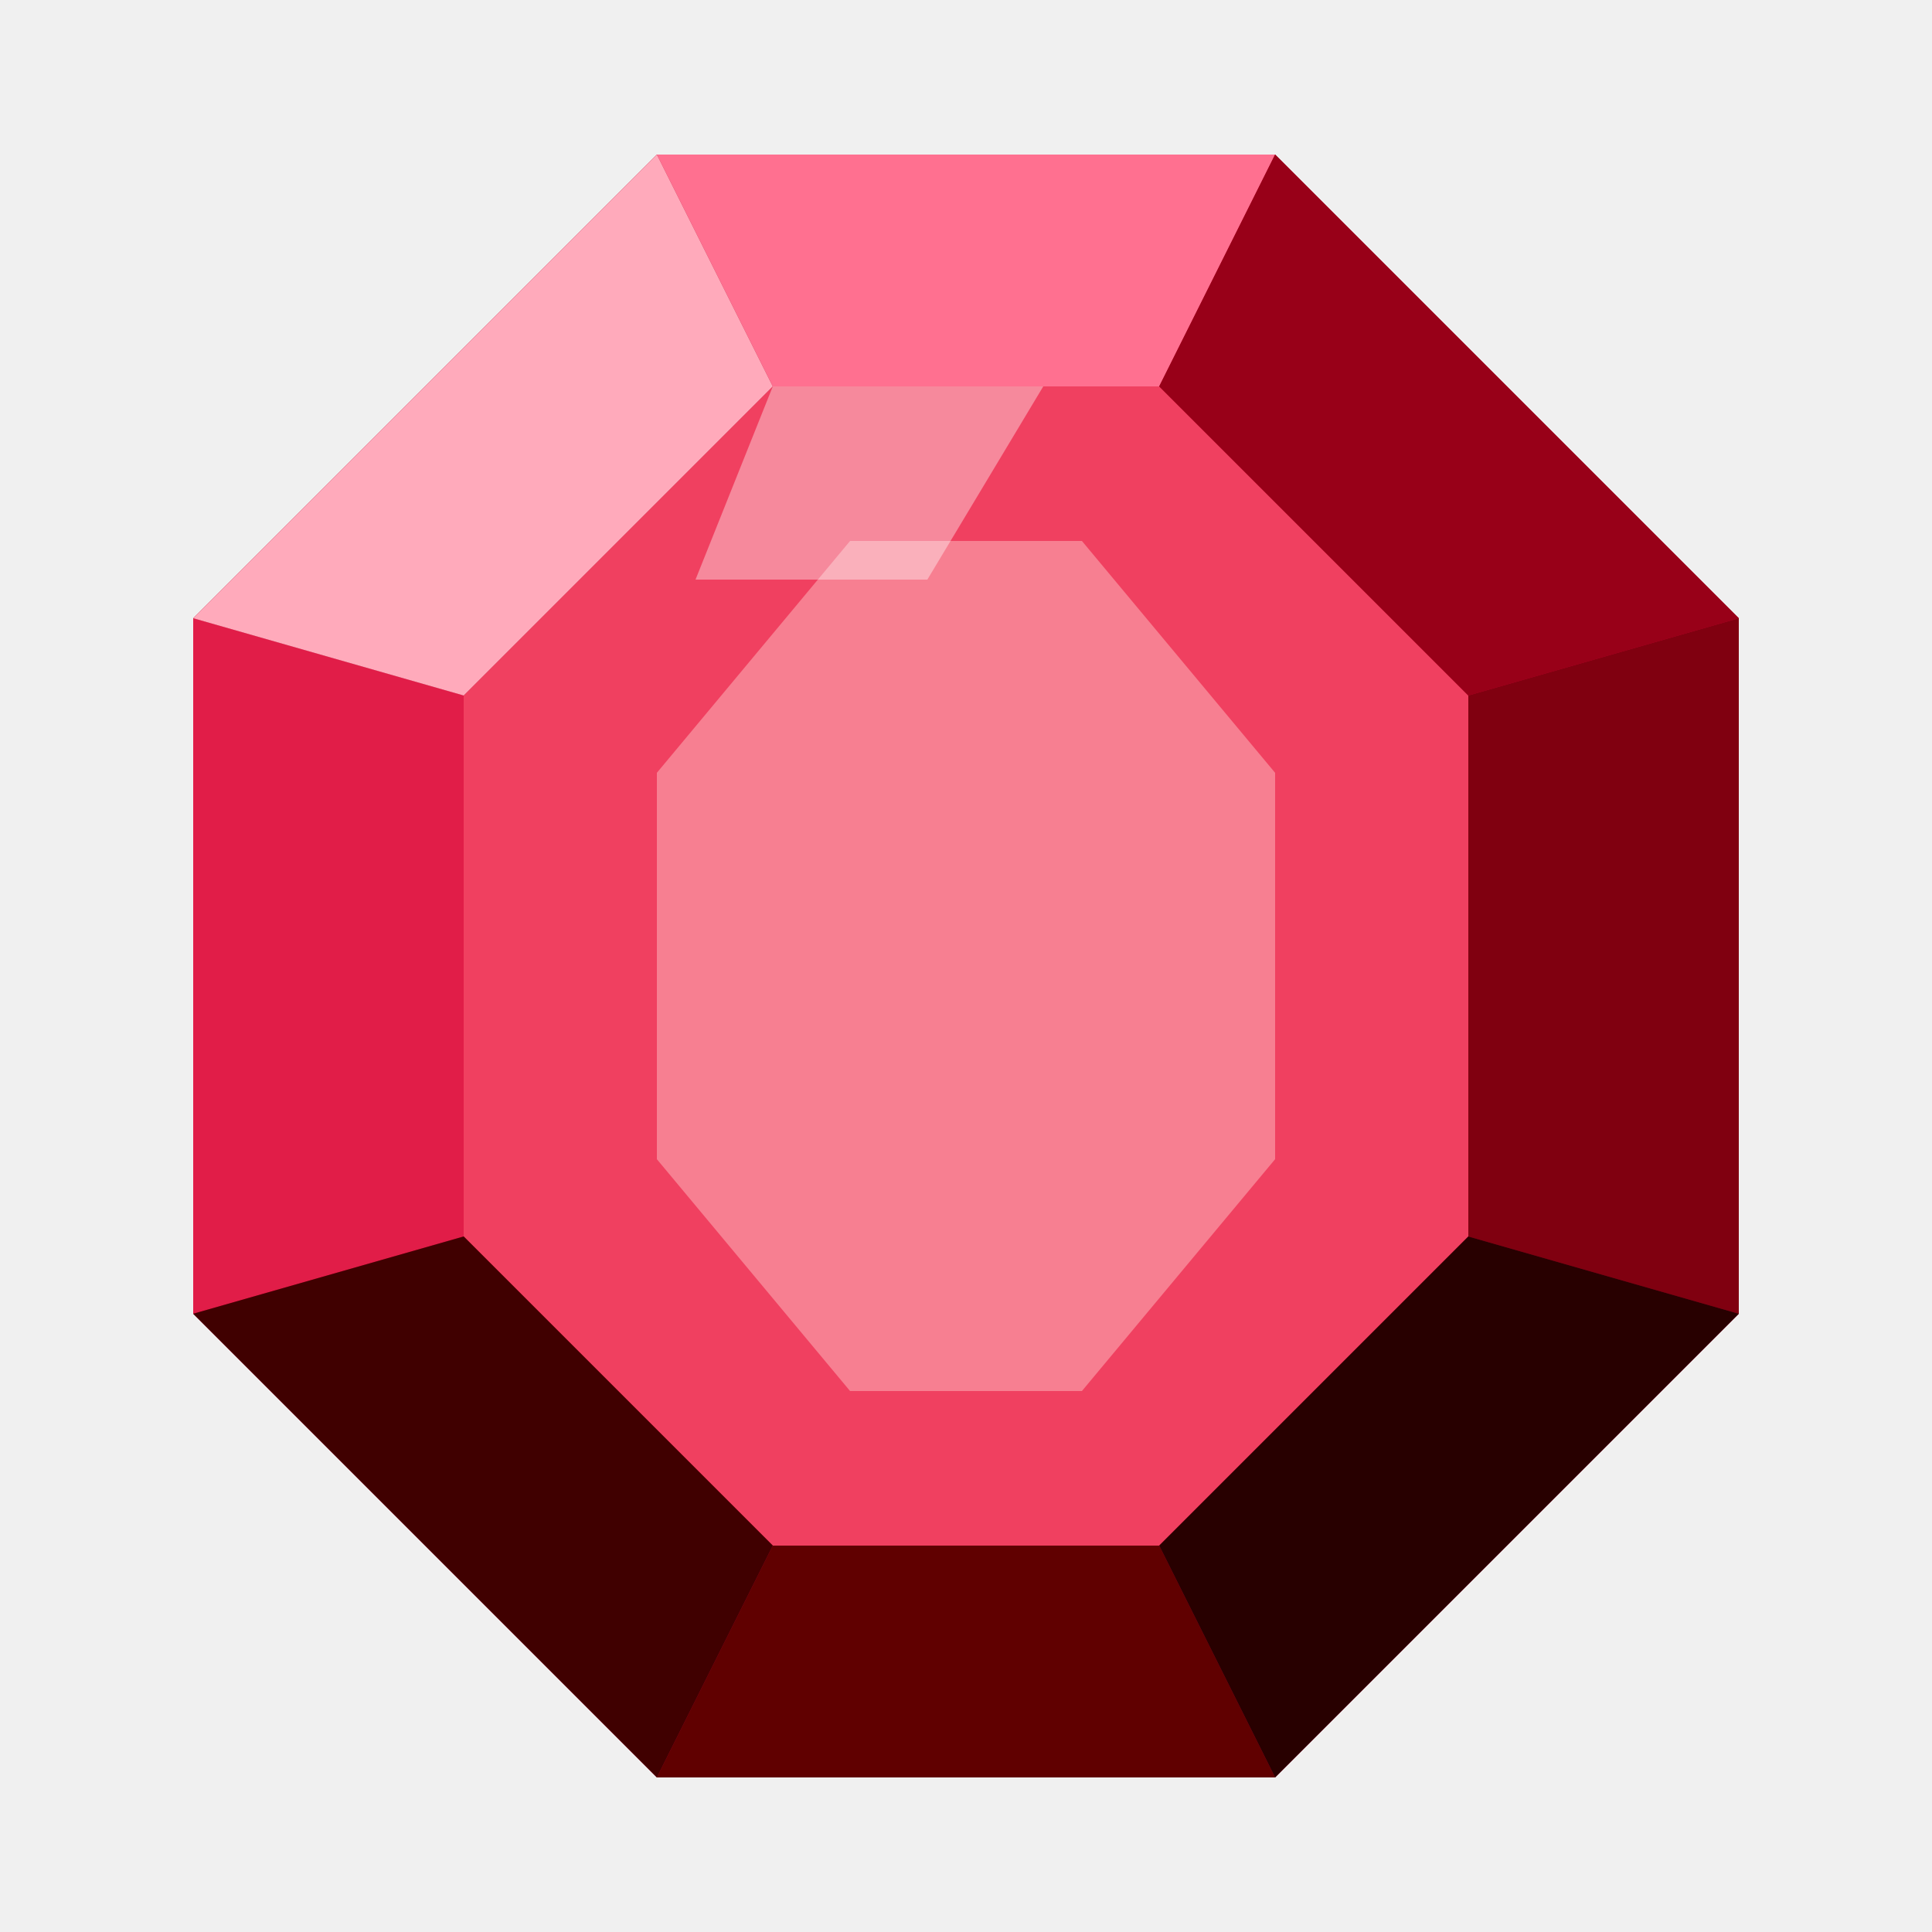
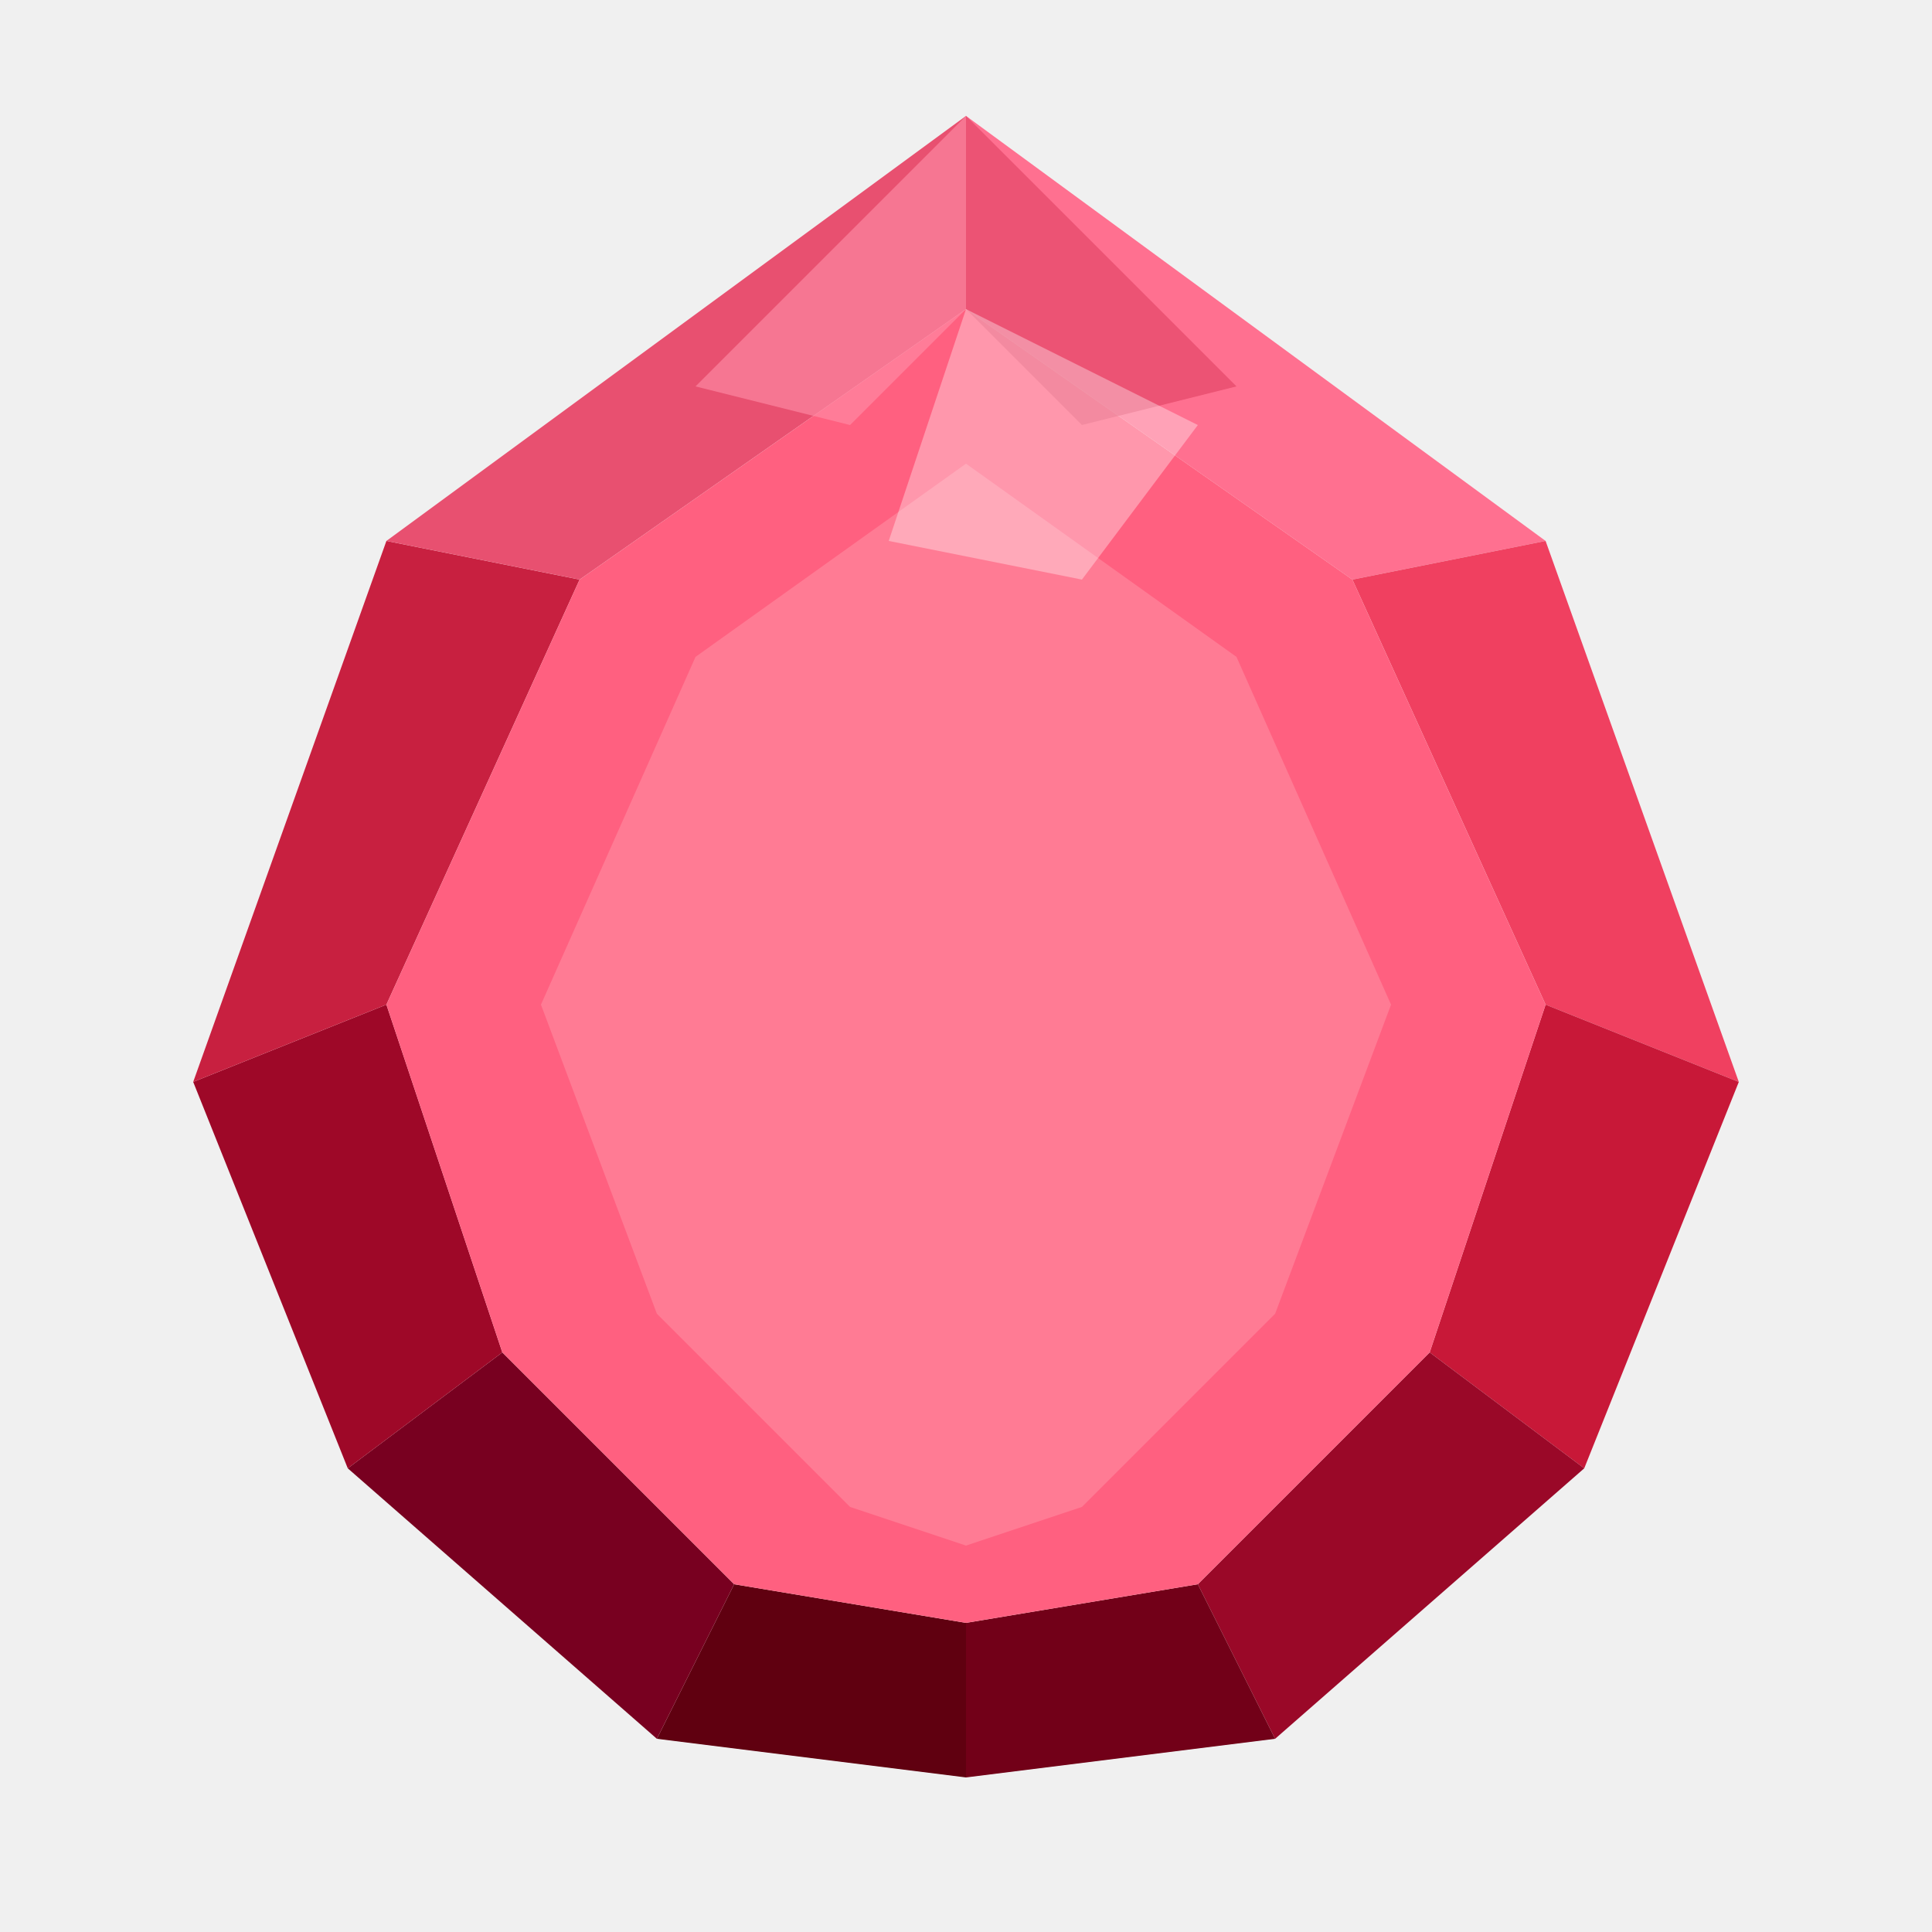
<svg xmlns="http://www.w3.org/2000/svg" viewBox="0 0 100 100">
-   <polygon points="34,8 66,8 90,32 90,68 66,92 34,92 10,68 10,32" fill="#B80028" />
-   <polygon points="40,20 60,20 76,36 76,64 60,80 40,80 24,64 24,36" fill="#F04060" />
-   <polygon points="34,8 66,8 60,20 40,20" fill="#FF7090" />
-   <polygon points="10,32 24,36 24,64 10,68" fill="#E11D48" />
-   <polygon points="90,32 76,36 76,64 90,68" fill="#800010" />
-   <polygon points="34,92 66,92 60,80 40,80" fill="#600000" />
-   <polygon points="10,32 34,8 40,20 24,36" fill="#FFAABB" />
-   <polygon points="66,8 90,32 76,36 60,20" fill="#980018" />
-   <polygon points="10,68 34,92 40,80 24,64" fill="#400000" />
-   <polygon points="90,68 66,92 60,80 76,64" fill="#280000" />
-   <polygon points="44,28 56,28 66,40 66,60 56,72 44,72 34,60 34,40" fill="#FFCCCC" opacity="0.45" />
-   <polygon points="40,20 54,20 48,30 36,30" fill="white" opacity="0.38" />
+   <polygon points="50,6 80,28 70,30 50,16" fill="#FF7090" />
+   <polygon points="80,28 90,56 80,52 70,30" fill="#F04060" />
+   <polygon points="90,56 82,76 74,70 80,52" fill="#C81838" />
+   <polygon points="82,76 66,90 62,82 74,70" fill="#9A0828" />
+   <polygon points="66,90 50,92 50,84 62,82" fill="#720018" />
+   <polygon points="50,92 34,90 38,82 50,84" fill="#600010" />
+   <polygon points="34,90 18,76 26,70 38,82" fill="#780020" />
+   <polygon points="18,76 10,56 20,52 26,70" fill="#9E0828" />
+   <polygon points="10,56 20,28 30,30 20,52" fill="#C82040" />
+   <polygon points="20,28 50,6 50,16 30,30" fill="#E85070" />
+   <polygon points="50,16 70,30 80,52 74,70 62,82 50,84 38,82 26,70 20,52 30,30" fill="#FF6080" />
+   <polygon points="50,24 64,34 72,52 66,68 56,78 50,80 44,78 34,68 28,52 36,34" fill="#FF8098" opacity="0.85" />
+   <polygon points="50,6 50,16 44,22 36,20" fill="#FF90A8" opacity="0.6" />
+   <polygon points="50,6 50,16 56,22 64,20" fill="#E04060" opacity="0.6" />
+   <polygon points="50,16 62,22 56,30 46,28" fill="white" opacity="0.35" />
</svg>
